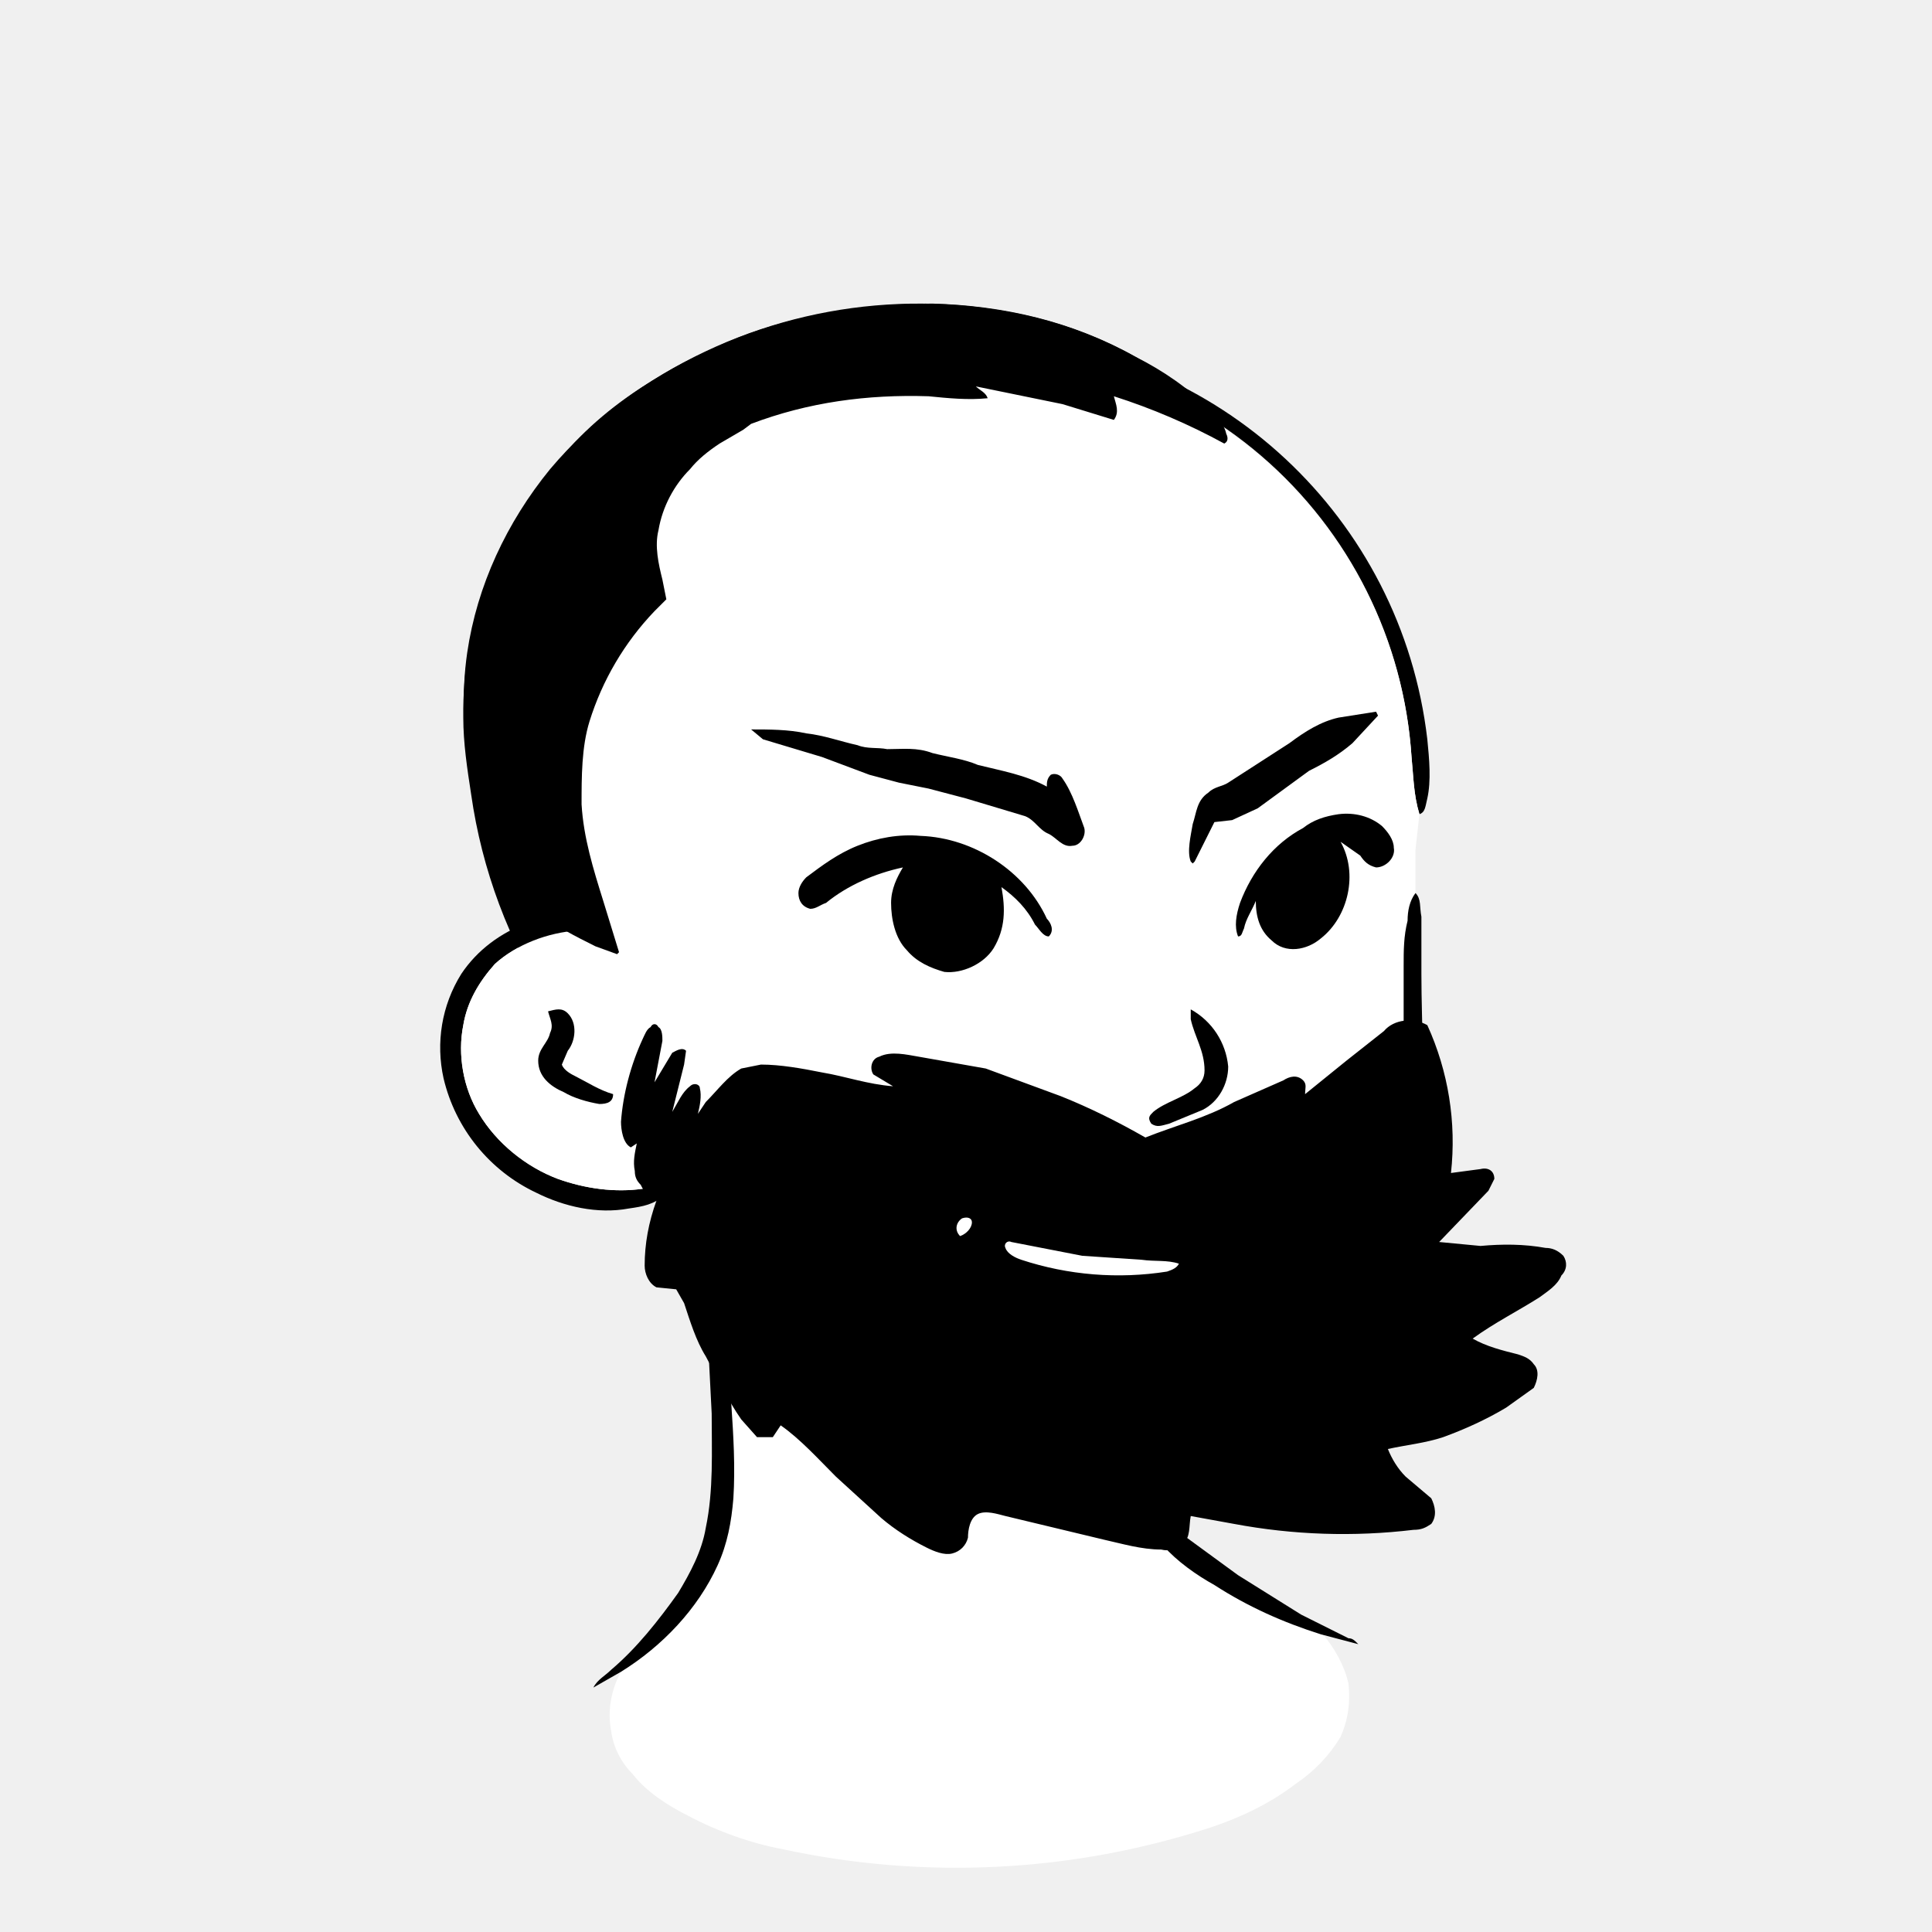
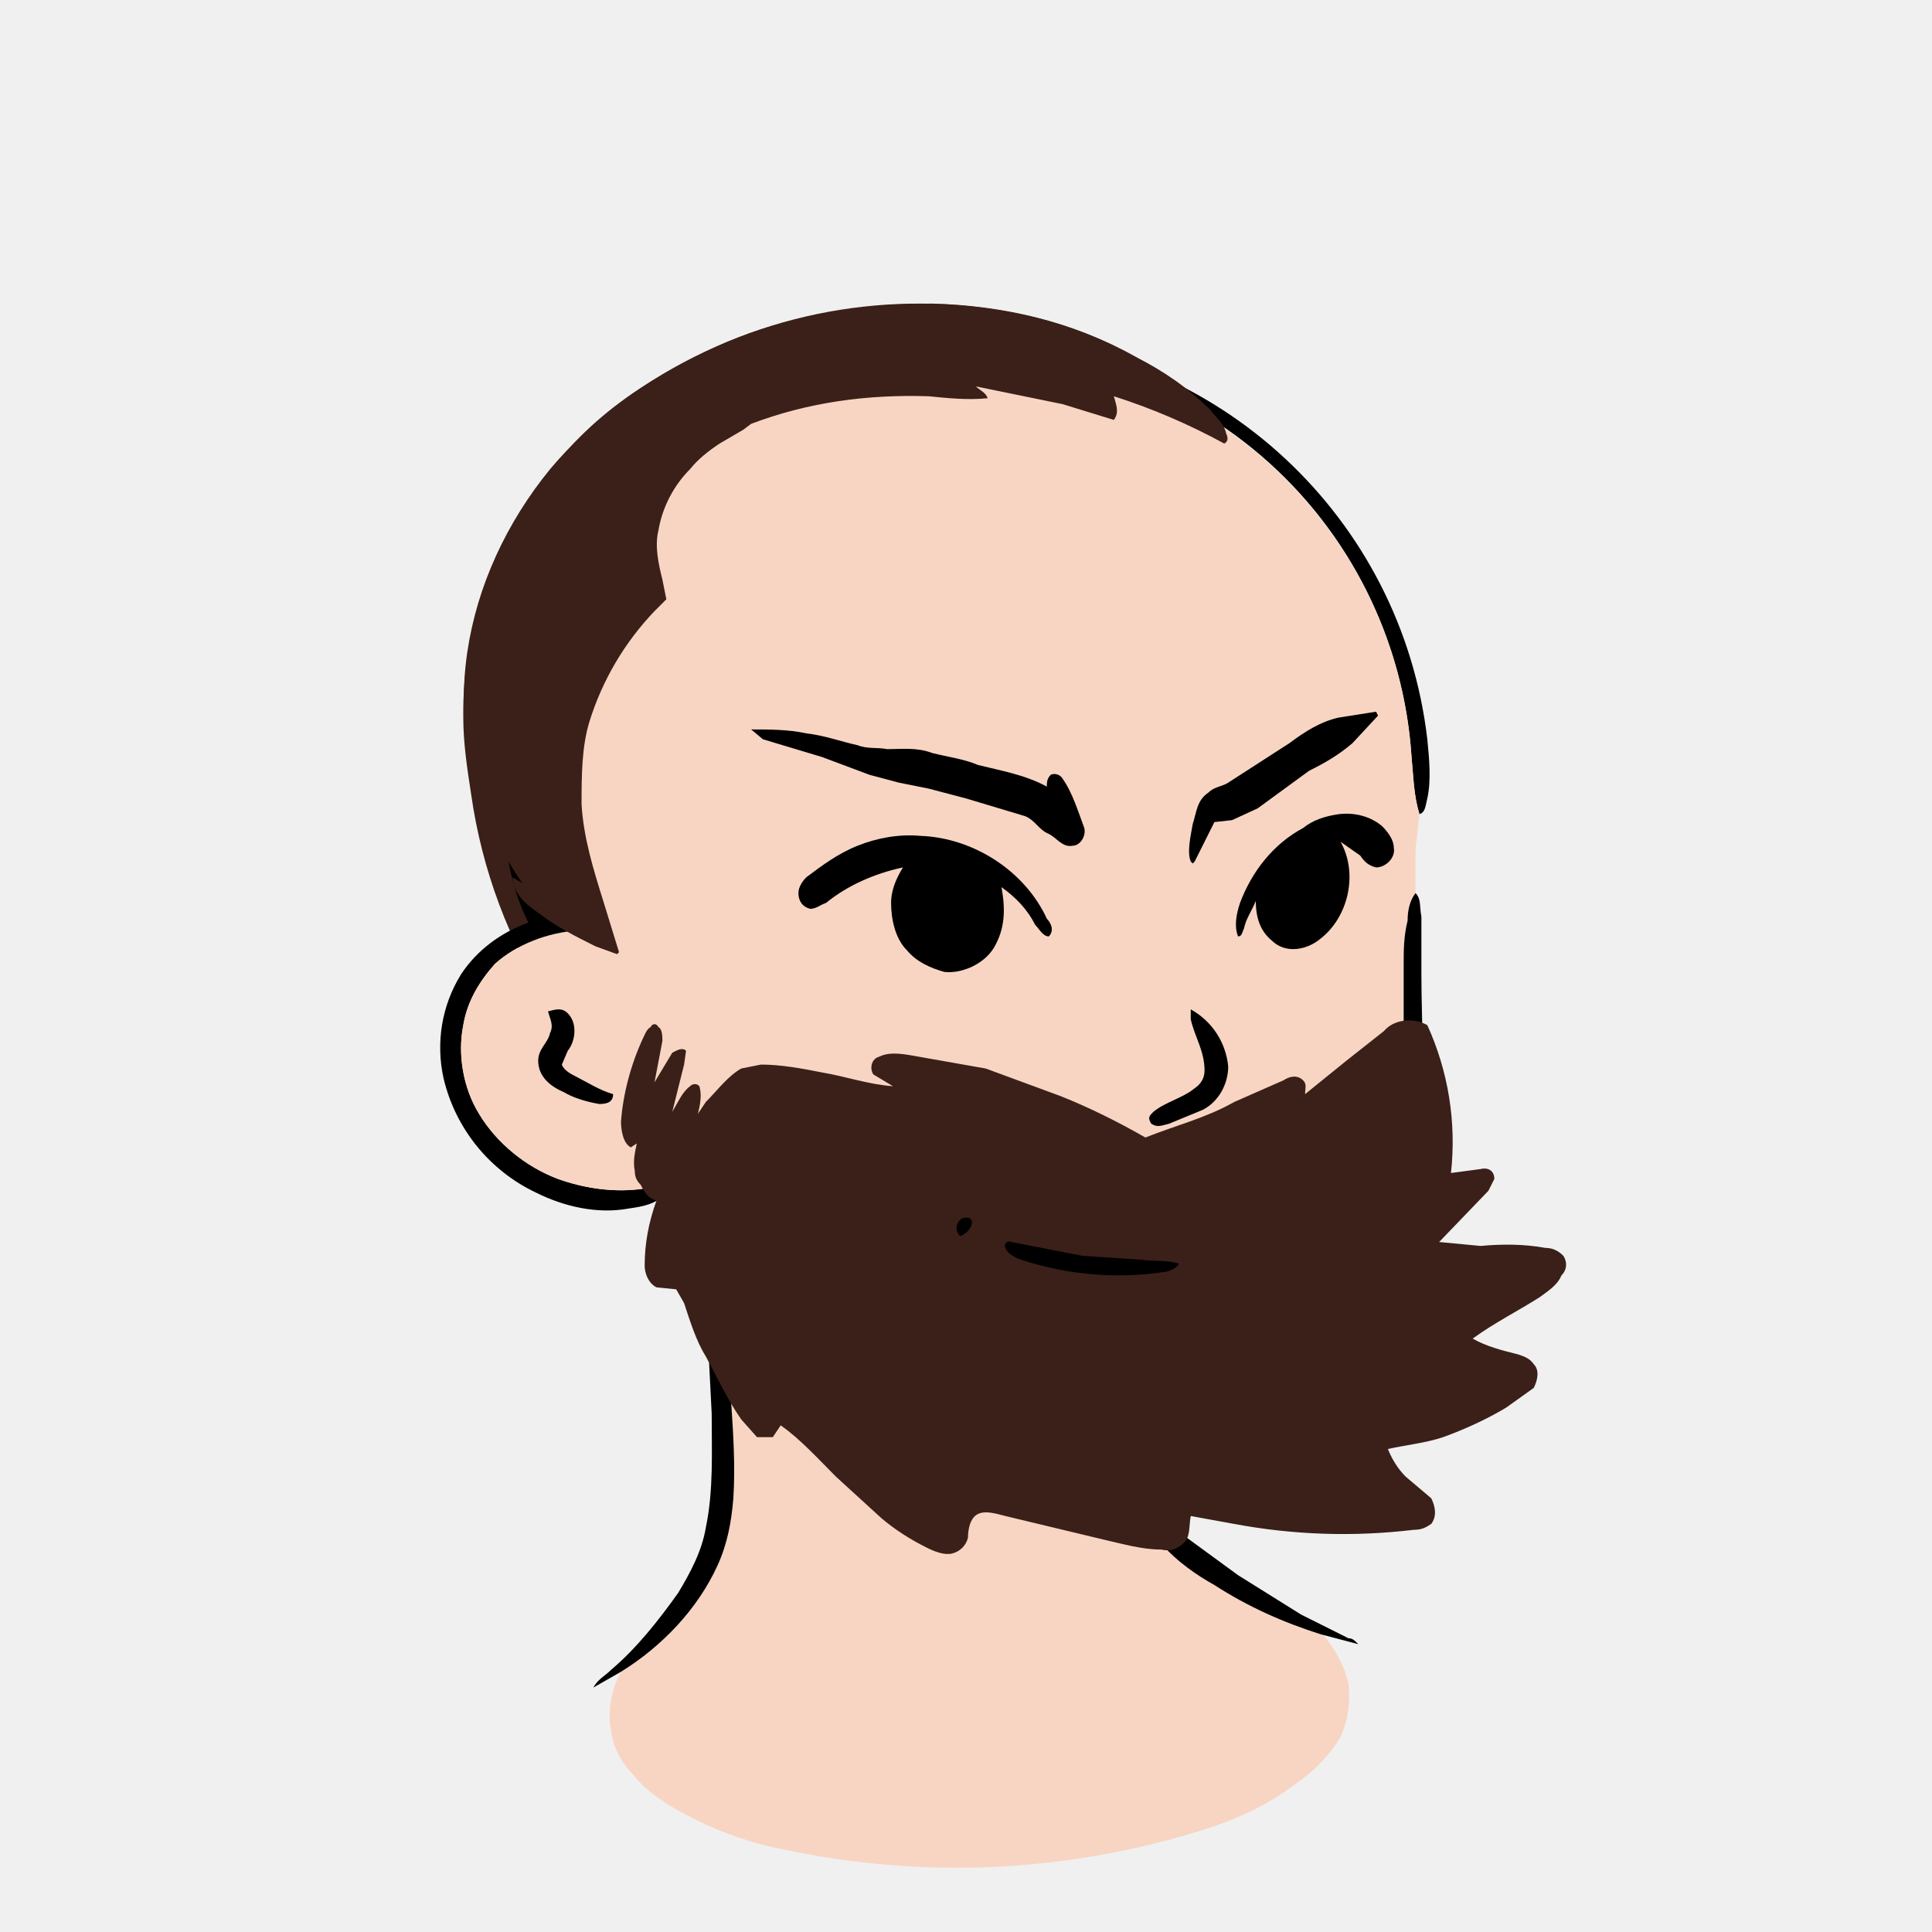
<svg xmlns="http://www.w3.org/2000/svg" viewBox="0 0 980 980" fill="none" shape-rendering="auto" width="512" height="512">
  <mask id="viewboxMask">
    <rect width="980" height="980" rx="0" ry="0" x="0" y="0" fill="#fff" />
  </mask>
  <g mask="url(#viewboxMask)">
    <g transform="translate(10 -60)">
-       <path d="M506 219c30 6 60 19 84 38 7 5 15 11 20 18 1 3 3 5 3 8-1 3-5 2-7 1l-18-13c-19-16-41-28-65-35 12 6 24 15 29 27 1 2 3 6 0 7l-11-4a280 280 0 0 0-76-19c8 3 15 6 22 11 2 1 4 2 4 4h-17c-20-1-41-1-61 2-15 2-29 6-43 12l-7 4-18 13c-7 5-12 12-16 19-4 9-7 18-5 28l4 22-1 4c-16 14-27 32-35 52-4 11-6 22-7 33 0 10 0 20 2 30l8 32 7 22 2 8-6 6-15 18c-2 2-3 5-6 5-3 1-7 1-8-2a266 266 0 0 1-40-107c-2-13-4-26-4-39a193 193 0 0 1 49-131c13-16 29-29 47-40a253 253 0 0 1 185-34Z" fill="#000000" />
+       <path d="M506 219c30 6 60 19 84 38 7 5 15 11 20 18 1 3 3 5 3 8-1 3-5 2-7 1l-18-13c-19-16-41-28-65-35 12 6 24 15 29 27 1 2 3 6 0 7l-11-4a280 280 0 0 0-76-19c8 3 15 6 22 11 2 1 4 2 4 4h-17c-20-1-41-1-61 2-15 2-29 6-43 12l-7 4-18 13c-7 5-12 12-16 19-4 9-7 18-5 28l4 22-1 4c-16 14-27 32-35 52-4 11-6 22-7 33 0 10 0 20 2 30l8 32 7 22 2 8-6 6-15 18c-2 2-3 5-6 5-3 1-7 1-8-2a266 266 0 0 1-40-107c-2-13-4-26-4-39a193 193 0 0 1 49-131c13-16 29-29 47-40a253 253 0 0 1 185-34Z" fill="#3a2018" />
      <path d="M495 231a231 231 0 0 1 219 204c1 10 2 21 0 30-1 4-1 7-4 8-3-10-3-19-4-29a220 220 0 0 0-239-205c-42 4-83 19-117 44l-17 13a221 221 0 0 0-78 164c0 23 7 43 15 64h17c3 1 4 4 2 6l-6 2c-15 1-31 7-42 17-8 9-14 19-16 31-3 15 0 32 8 45 9 15 24 27 40 33 14 5 29 7 43 5 4-1 8-2 11 0v3c-5 5-11 6-18 7-16 3-33-1-47-8a86 86 0 0 1-47-58c-4-18-1-37 9-53 8-12 20-21 34-26-7-14-10-28-12-43-2-18-2-35 0-53 1-13 4-25 8-38a227 227 0 0 1 99-122c41-28 92-43 142-41Z" fill="#000" />
-       <path d="M535 244a220 220 0 0 1 171 200c1 10 1 19 4 29l-2 18v22c-3 4-4 9-4 14-2 8-2 15-2 23v65c0 21-3 42-11 61-4 13-10 24-18 35-10 12-21 22-34 31-11 9-24 17-37 24l-22 14-12 8 9-2c-3 11-3 24-4 36 0 8 1 16 7 22a235 235 0 0 0 81 45c6 7 11 16 13 25 1 9 0 18-4 27-6 10-14 18-23 24-13 10-28 17-43 22a417 417 0 0 1-217 11c-16-3-33-9-48-17-10-5-21-12-28-21-6-6-10-14-11-22-2-10 0-21 5-30 21-13 39-32 49-54 5-11 7-22 8-34 1-16 0-32-1-47-2-20-3-41-8-61 11 12 23 24 37 32 17 11 36 20 55 26 20 7 41 13 63 18l25 3c3 0 6 0 8-2 2-1 1-2 2-3l-17-2c-29-7-58-16-87-27-18-7-36-15-53-27-18-13-33-30-47-47l-11-16-1-1v-3c-3-2-7-1-11 0-14 2-29 0-43-5-16-6-31-18-40-33-8-13-11-30-8-45 2-12 8-22 16-31 11-10 27-16 42-17l6-2c2-2 1-5-2-6h-17c-8-21-15-41-15-64-1-14 2-27 5-41a221 221 0 0 1 73-123l17-13a230 230 0 0 1 185-39Z" fill="#ffffff" />
+       <path d="M535 244a220 220 0 0 1 171 200c1 10 1 19 4 29l-2 18v22c-3 4-4 9-4 14-2 8-2 15-2 23v65c0 21-3 42-11 61-4 13-10 24-18 35-10 12-21 22-34 31-11 9-24 17-37 24l-22 14-12 8 9-2c-3 11-3 24-4 36 0 8 1 16 7 22a235 235 0 0 0 81 45c6 7 11 16 13 25 1 9 0 18-4 27-6 10-14 18-23 24-13 10-28 17-43 22a417 417 0 0 1-217 11c-16-3-33-9-48-17-10-5-21-12-28-21-6-6-10-14-11-22-2-10 0-21 5-30 21-13 39-32 49-54 5-11 7-22 8-34 1-16 0-32-1-47-2-20-3-41-8-61 11 12 23 24 37 32 17 11 36 20 55 26 20 7 41 13 63 18l25 3c3 0 6 0 8-2 2-1 1-2 2-3l-17-2c-29-7-58-16-87-27-18-7-36-15-53-27-18-13-33-30-47-47l-11-16-1-1v-3c-3-2-7-1-11 0-14 2-29 0-43-5-16-6-31-18-40-33-8-13-11-30-8-45 2-12 8-22 16-31 11-10 27-16 42-17l6-2c2-2 1-5-2-6h-17c-8-21-15-41-15-64-1-14 2-27 5-41a221 221 0 0 1 73-123l17-13a230 230 0 0 1 185-39Z" fill="#f8d5c2" />
      <path d="M708 513c3 3 2 7 3 12v29c0 26 2 54 0 80-3 31-14 63-36 86-25 28-57 51-93 64l2 7v35c1 6 4 10 8 14l26 19 32 20 24 12c2 0 3 1 5 3l-19-5c-19-6-37-14-54-25-9-5-19-12-26-20-6-6-7-14-7-22 1-12 1-25 4-36l-9 2 12-8 22-14c13-7 26-15 37-24 13-9 24-19 34-31a178 178 0 0 0 29-96v-65c0-8 0-15 2-23 0-5 1-10 4-14ZM278 574c5 5 4 14 0 19l-3 7c1 3 5 5 7 6 6 3 12 7 19 9 0 4-3 5-7 5-6-1-13-3-18-6-7-3-13-8-13-16 0-6 5-9 6-14 2-4 0-7-1-11 4-1 7-2 10 1ZM328 667l11 16c14 17 29 34 47 47 17 12 35 20 53 27a714 714 0 0 0 104 29c-1 1 0 2-2 3-2 2-5 2-8 2l-25-3a478 478 0 0 1-118-44c-14-8-26-20-37-32 5 20 6 41 8 61 1 15 2 31 1 47-1 12-3 23-8 34-10 22-28 41-49 54l-14 8c2-4 6-6 9-9 13-11 24-25 34-39 6-10 12-21 14-33 4-19 3-39 3-58l-3-59 2-10c-10-11-19-26-22-41Z" fill="#000" />
      <path d="M669 473c8-1 16 1 22 6 3 3 6 7 6 11 1 5-4 10-9 10-4-1-6-3-8-6l-10-7c9 16 4 38-10 49-7 6-18 8-25 1-6-5-8-12-8-20-2 5-5 9-6 14-1 2-1 4-3 4-2-5-1-11 1-17 6-16 17-30 32-38 5-4 11-6 18-7ZM457 484c27 1 53 18 64 42 2 2 4 6 1 9-3 0-5-4-7-6-4-8-10-14-17-19 2 11 2 21-4 31-5 8-16 13-25 12-7-2-14-5-19-11-6-6-8-16-8-24 0-7 3-13 6-18-14 3-28 9-39 18-3 1-5 3-8 3-4-1-6-4-6-8 0-3 2-6 4-8 8-6 16-12 26-16s21-6 32-5Z" fill="#000000" />
      <path d="m688 421 1 2-13 14c-7 6-14 10-22 14l-26 19-13 6-9 1-10 20-1 1-1-1c-2-5 0-13 1-19 2-6 2-12 8-16 3-3 7-3 10-5l31-20c8-6 16-11 25-13l19-3ZM371 430c9 0 19 0 28 2 9 1 17 4 26 6 5 2 10 1 15 2 8 0 15-1 23 2 8 2 16 3 23 6 12 3 24 5 35 11 0-2 0-4 2-6 2-1 5 0 6 2 5 7 8 17 11 25 1 4-2 9-6 9-5 1-8-4-12-6-5-2-7-7-12-9l-30-9-19-5-15-3-15-4-24-9-30-9-6-5Z" fill="#000000" />
      <path d="M594 572a37 37 0 0 1 19 29c0 9-5 18-13 22l-17 7c-4 1-6 2-9 0-2-3-1-4 1-6 6-5 15-7 21-12 3-2 5-5 5-9 0-10-5-17-7-26v-5Z" fill="#000000" />
-       <path d="M714 580a143 143 0 0 1 12 75l15-2c4-1 7 1 7 5l-3 6-25 26 21 2c11-1 22-1 33 1 3 0 6 1 9 4 2 3 2 7-1 10-2 5-7 8-11 11-11 7-23 13-34 21 7 4 15 6 23 8 3 1 6 2 8 5 3 3 2 8 0 12l-14 10c-10 6-21 11-32 15-9 3-19 4-28 6 2 5 5 10 9 14l13 11c2 4 3 9 0 13-3 2-5 3-9 3a300 300 0 0 1-91-3l-22-4c-1 5 0 11-4 14-3 3-7 4-11 3-10 0-20-3-29-5l-50-12c-4-1-10-3-14-1s-5 8-5 12c-1 4-4 7-8 8s-9-1-13-3c-8-4-16-9-23-15l-23-21c-9-9-18-19-28-26l-4 6h-8l-8-9c-7-10-12-21-18-32-5-8-8-18-11-27l-4-7-10-1c-4-2-6-7-6-11 0-11 2-22 6-33-4-1-6-4-8-8-2-2-3-4-3-7-1-5 0-9 1-14l-3 2c-4-2-5-9-5-13 1-14 5-29 11-42 1-2 2-5 4-6 1-2 3-2 4 0 2 1 2 5 2 7l-4 21 9-15c2-1 5-3 7-1l-1 7-6 24c3-5 5-10 9-13 2-2 5-1 5 1 1 4 0 9-1 13l4-6c6-6 11-13 18-17l10-2c10 0 21 2 31 4 12 2 23 6 36 7l-10-6c-2-3-1-8 3-9 6-3 14-1 20 0l34 6 38 14c15 6 29 13 43 21 15-6 31-10 45-18l25-11c3-2 7-3 10 0 2 2 1 4 1 7l21-17 19-15c5-6 15-7 22-3Z" fill="#000000" />
-       <path d="M478 678c3-1 5 0 5 2 0 3-3 6-6 7-3-3-2-7 1-9ZM503 690l36 7 30 2c7 1 13 0 19 2-1 2-3 3-6 4a158 158 0 0 1-74-6c-3-1-7-3-8-6-1-2 1-4 3-3Z" fill="#ffffff" />
-       <path d="M463 214c36 1 71 9 103 27 14 7 27 16 38 27 3 4 7 7 8 12 1 2 1 4-1 5a319 319 0 0 0-56-24c1 4 3 8 0 12l-26-8-44-9c2 2 5 3 6 6-10 1-20 0-30-1-31-1-61 3-90 14l-4 3-12 7c-6 4-11 8-15 13-8 8-14 19-16 31-2 8 0 17 2 25l2 10-6 6a142 142 0 0 0-33 56c-4 13-4 28-4 42 1 17 6 33 11 49l8 26-1 1-11-4c-10-5-20-10-29-17-6-4-13-10-13-18l5 3c-24-34-34-76-28-117 5-34 20-66 42-93 22-26 49-46 80-60 35-17 75-24 114-24Z" fill="#000000" />
+       <path d="M714 580a143 143 0 0 1 12 75l15-2c4-1 7 1 7 5l-3 6-25 26 21 2c11-1 22-1 33 1 3 0 6 1 9 4 2 3 2 7-1 10-2 5-7 8-11 11-11 7-23 13-34 21 7 4 15 6 23 8 3 1 6 2 8 5 3 3 2 8 0 12l-14 10c-10 6-21 11-32 15-9 3-19 4-28 6 2 5 5 10 9 14l13 11c2 4 3 9 0 13-3 2-5 3-9 3a300 300 0 0 1-91-3l-22-4c-1 5 0 11-4 14-3 3-7 4-11 3-10 0-20-3-29-5l-50-12c-4-1-10-3-14-1s-5 8-5 12c-1 4-4 7-8 8s-9-1-13-3c-8-4-16-9-23-15l-23-21c-9-9-18-19-28-26l-4 6h-8l-8-9c-7-10-12-21-18-32-5-8-8-18-11-27l-4-7-10-1c-4-2-6-7-6-11 0-11 2-22 6-33-4-1-6-4-8-8-2-2-3-4-3-7-1-5 0-9 1-14l-3 2c-4-2-5-9-5-13 1-14 5-29 11-42 1-2 2-5 4-6 1-2 3-2 4 0 2 1 2 5 2 7l-4 21 9-15c2-1 5-3 7-1l-1 7-6 24c3-5 5-10 9-13 2-2 5-1 5 1 1 4 0 9-1 13l4-6c6-6 11-13 18-17l10-2c10 0 21 2 31 4 12 2 23 6 36 7l-10-6c-2-3-1-8 3-9 6-3 14-1 20 0l34 6 38 14c15 6 29 13 43 21 15-6 31-10 45-18l25-11c3-2 7-3 10 0 2 2 1 4 1 7l21-17 19-15c5-6 15-7 22-3Z" fill="#3a2018" />
+       <path d="M478 678c3-1 5 0 5 2 0 3-3 6-6 7-3-3-2-7 1-9ZM503 690l36 7 30 2c7 1 13 0 19 2-1 2-3 3-6 4a158 158 0 0 1-74-6c-3-1-7-3-8-6-1-2 1-4 3-3Z" fill="#000000" />
+       <path d="M463 214c36 1 71 9 103 27 14 7 27 16 38 27 3 4 7 7 8 12 1 2 1 4-1 5a319 319 0 0 0-56-24c1 4 3 8 0 12l-26-8-44-9c2 2 5 3 6 6-10 1-20 0-30-1-31-1-61 3-90 14l-4 3-12 7c-6 4-11 8-15 13-8 8-14 19-16 31-2 8 0 17 2 25l2 10-6 6a142 142 0 0 0-33 56c-4 13-4 28-4 42 1 17 6 33 11 49l8 26-1 1-11-4c-10-5-20-10-29-17-6-4-13-10-13-18l5 3c-24-34-34-76-28-117 5-34 20-66 42-93 22-26 49-46 80-60 35-17 75-24 114-24Z" fill="#3a2018" />
    </g>
    <g transform="translate(10 -60)" />
  </g>
</svg>
